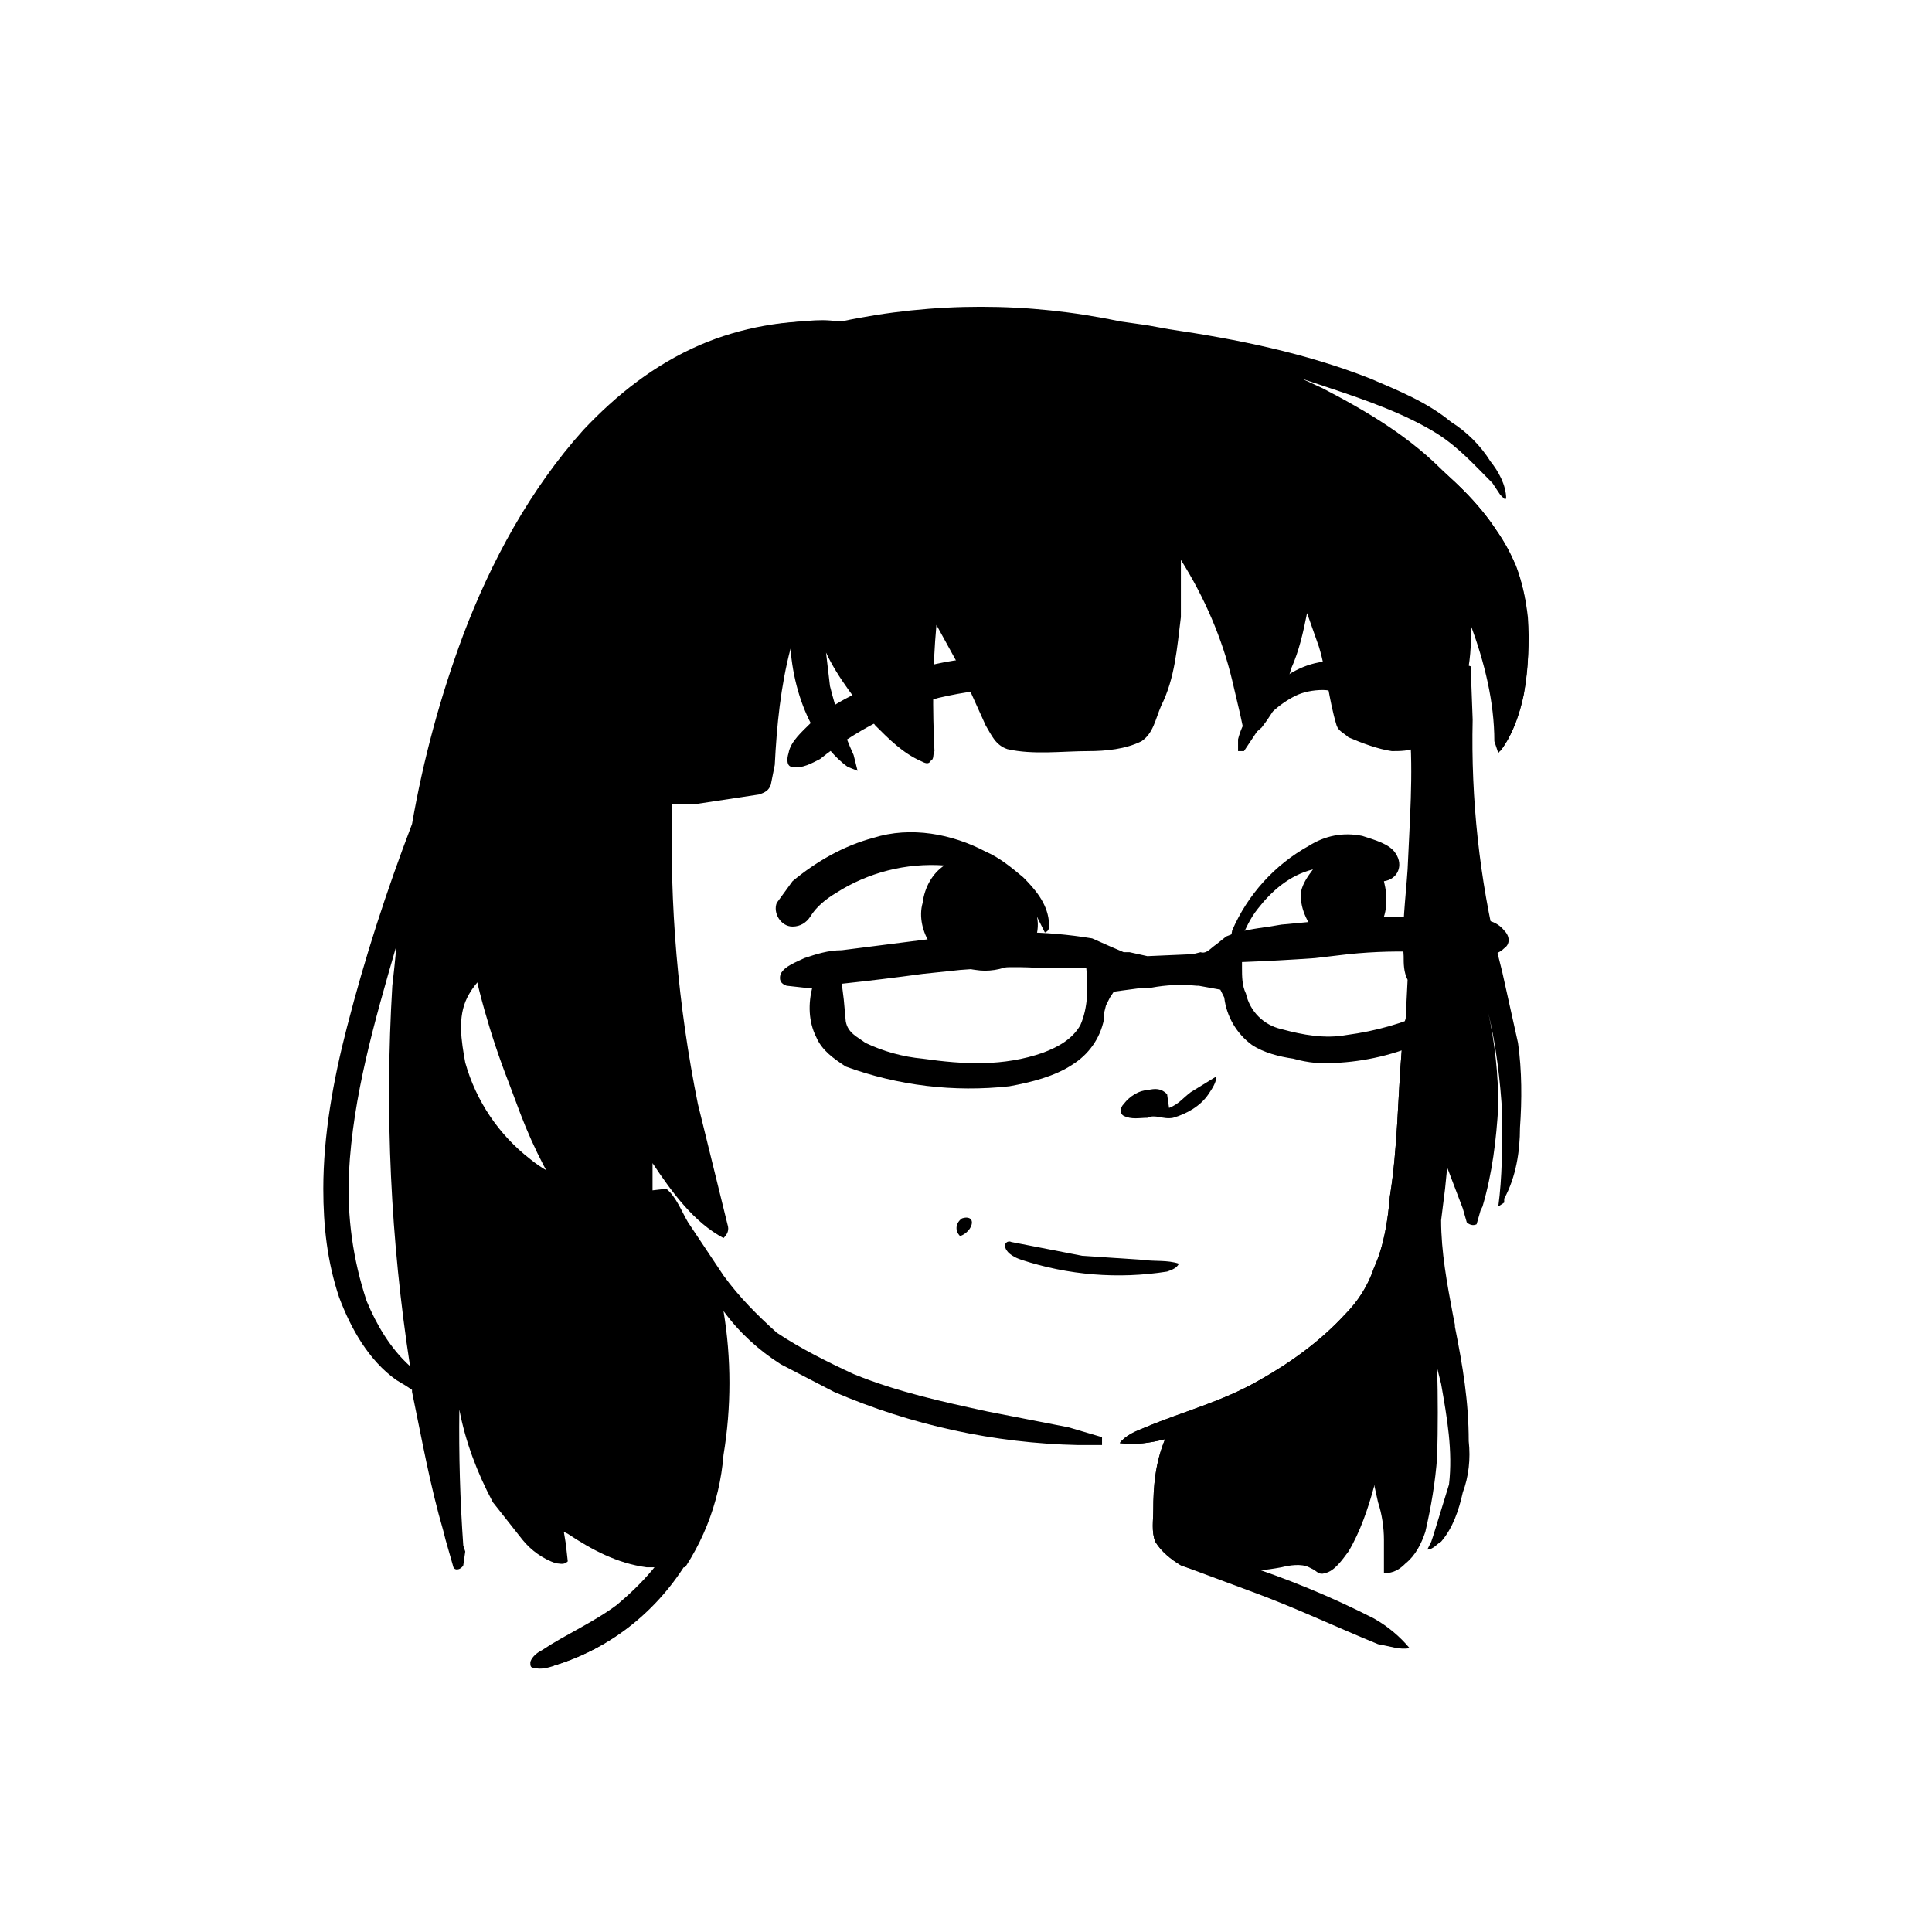
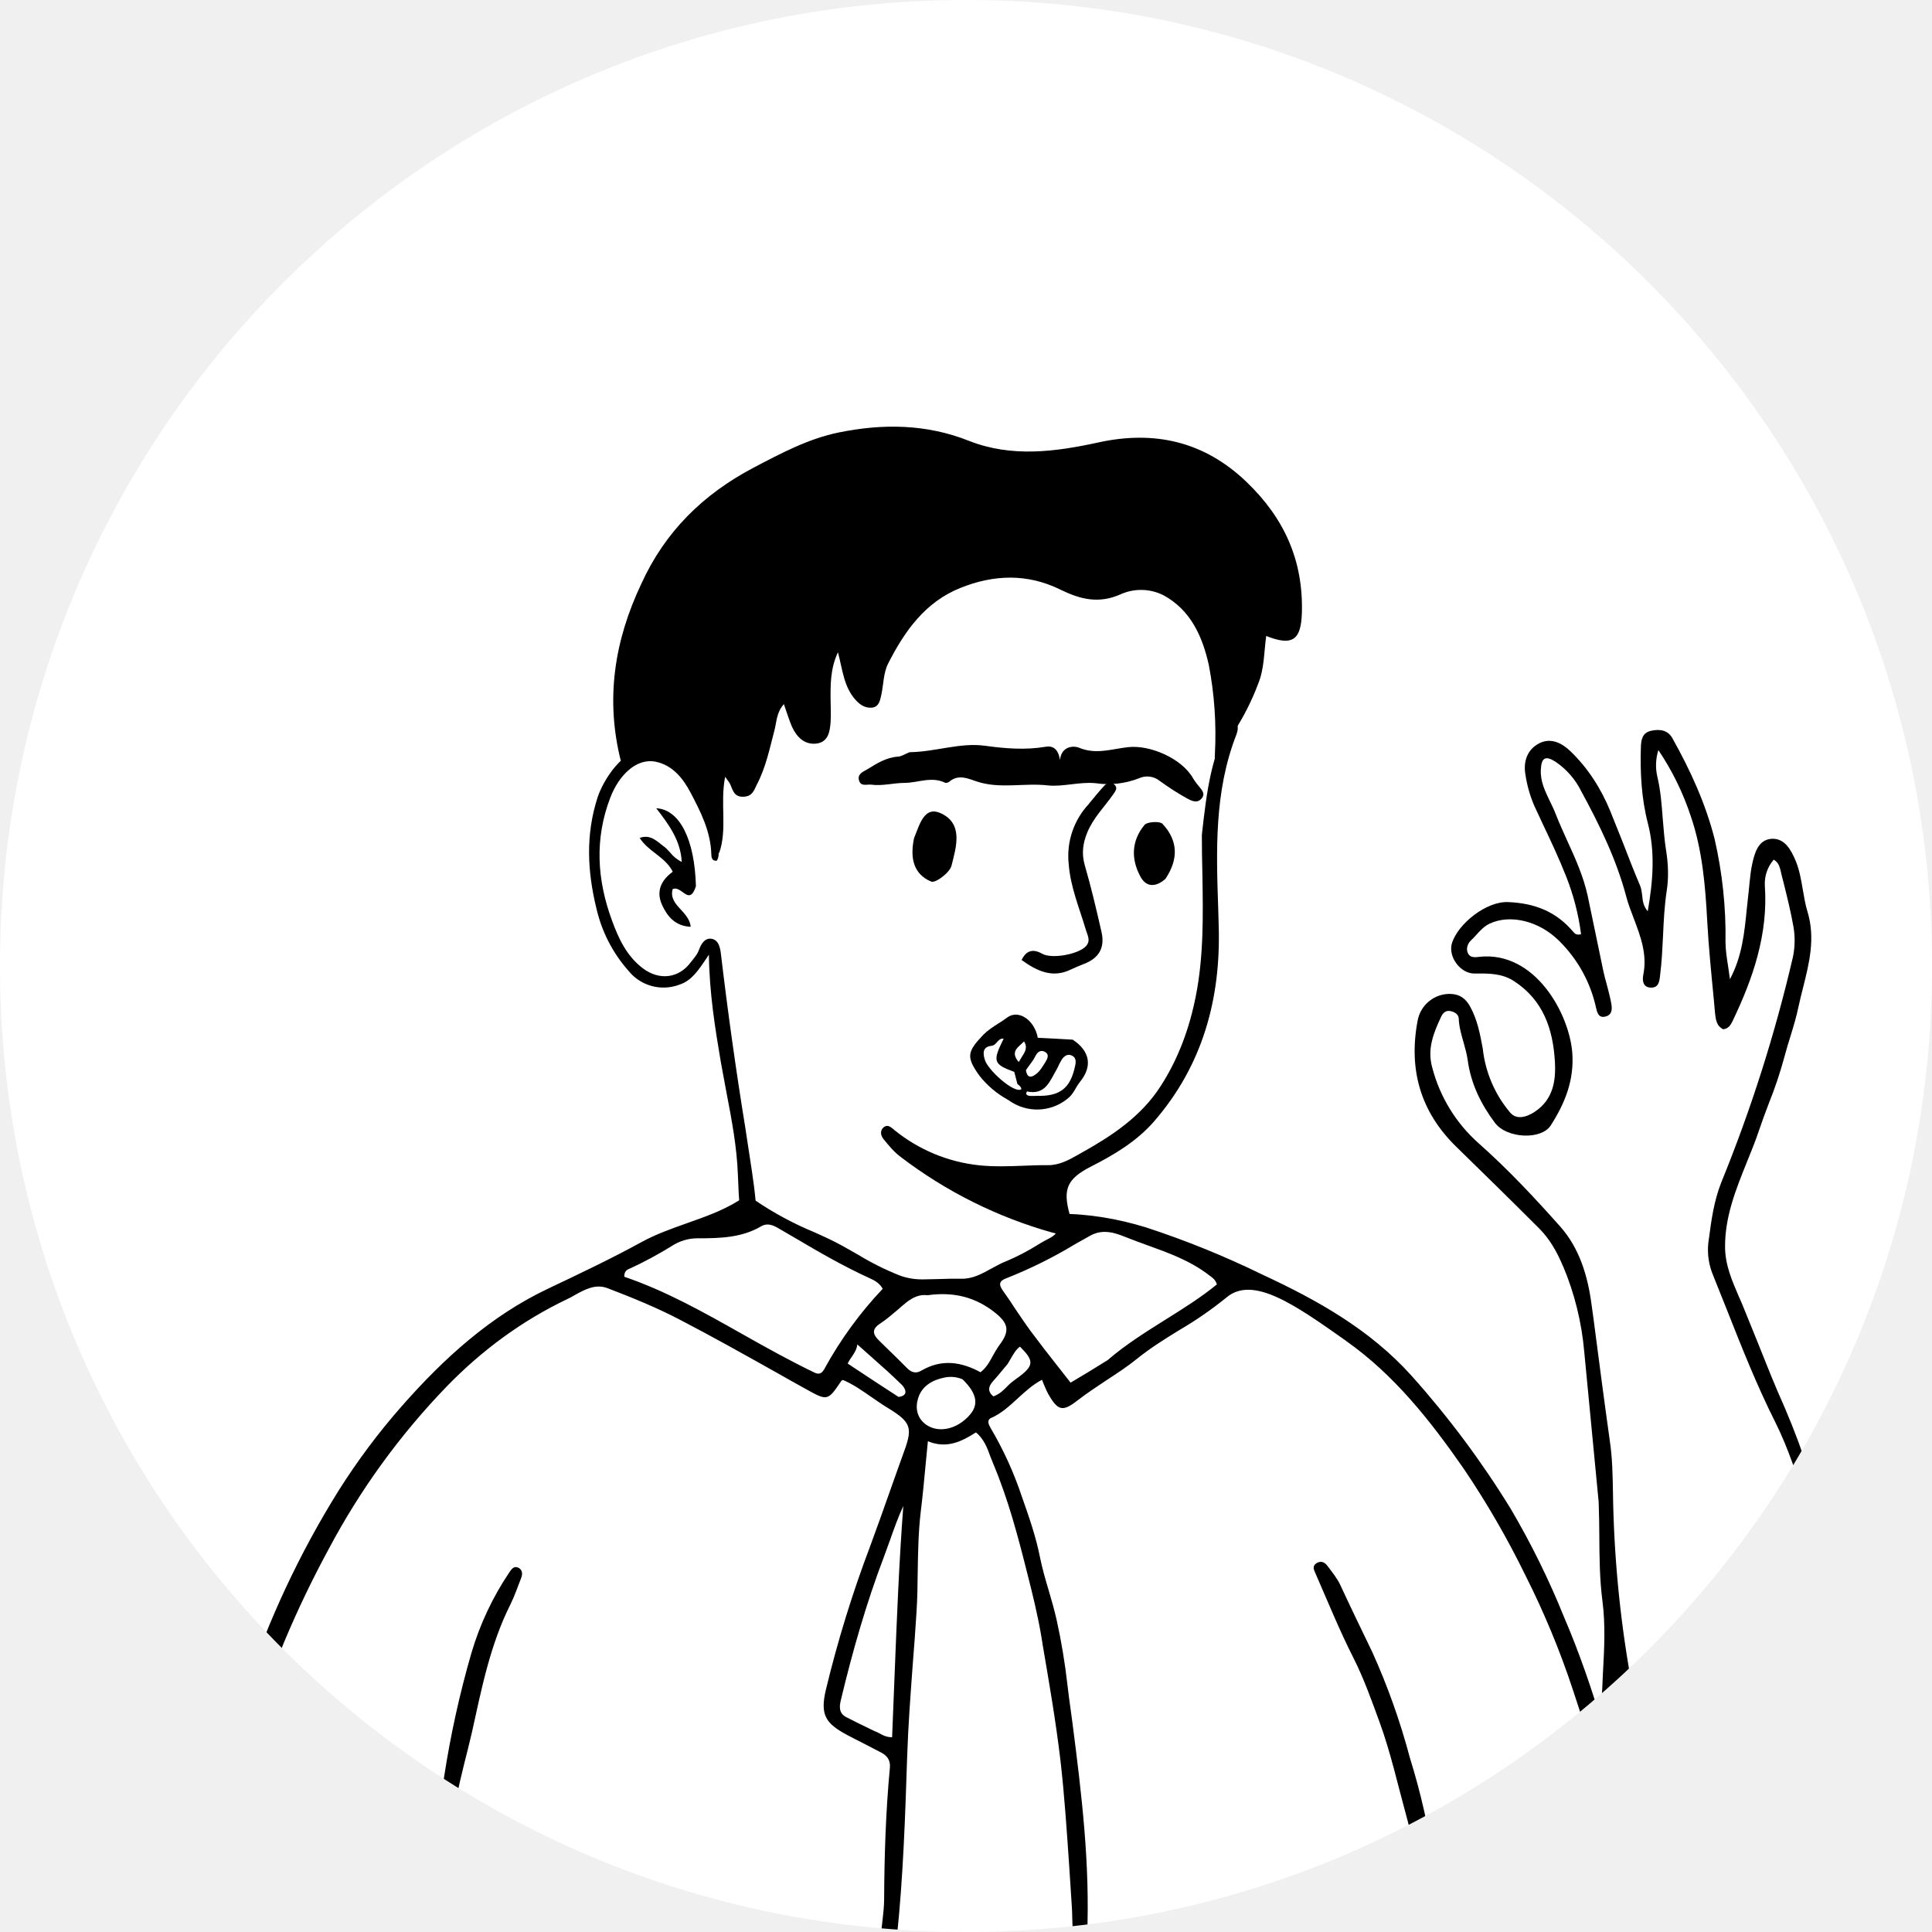
- <svg xmlns="http://www.w3.org/2000/svg" viewBox="0 0 980 980" fill="none" shape-rendering="auto">
+ <svg xmlns="http://www.w3.org/2000/svg" viewBox="0 0 1744 1744" fill="none" shape-rendering="auto">
  <mask id="viewboxMask">
-     <rect width="980" height="980" rx="0" ry="0" x="0" y="0" fill="#fff" />
+     <rect width="1744" height="1744" rx="872" ry="872" x="0" y="0" fill="#fff" />
  </mask>
  <g mask="url(#viewboxMask)">
-     <rect fill="#ffffff" width="980" height="980" x="0" y="0" />
-     <g transform="translate(10 -60)">
-       <path fill-rule="evenodd" clip-rule="evenodd" d="M558 223a340 340 0 0 0-141 0h-5c-23-1-46 3-67 12-23 10-42 25-59 43-27 30-47 67-61 104a538 538 0 0 0-26 96c-13 34-24 68-33 103-7 27-12 55-12 82 0 19 2 37 8 55 6 16 15 32 29 42l5 3 3 2v1c5 24 9 47 16 71l1 4 4 14c1 2 4 1 5-1l1-7-1-3a822 822 0 0 1-2-69c3 16 9 32 17 47l15 19a38 38 0 0 0 17 12c2 0 4 1 6-1l-1-9-1-6 2 1c12 8 25 15 40 17h20c7 0 13-3 20-5 26-5 53-8 79-11a417 417 0 0 1 125 4h1c8 7 17 10 28 12 16 3 33 3 49 0 4-1 10-2 14 0l2 1c2 1 3 3 6 2 5-1 9-7 12-11 6-10 10-22 13-33v-1l2 9c2 6 3 13 3 19v17c5 0 8-2 11-5 5-4 8-10 10-16 3-13 5-25 6-38a841 841 0 0 0 0-45l2 8c3 17 6 34 4 51l-8 26-1 3-2 4c3 0 5-3 7-4 6-7 9-16 11-25 3-8 4-17 3-26 0-20-3-38-7-58v-1l-1-5c-3-16-6-32-6-48l2-16 1-10v-1l8 21 2 7c1 1 3 2 5 1l2-7 1-2c5-17 7-34 8-51a224 224 0 0 0-5-47c4 17 6 34 7 51v1c0 16 0 31-2 46l3-2v-2c6-11 8-24 8-36 1-14 1-29-1-43l-8-36-2-8a463 463 0 0 1-13-120l-1-27-3-1-1-25 1-6 1-2c1-4 6-7 10-5 4 3 4 7 4 11v17a2790 2790 0 0 1 3 54c4-5 7-12 9-18 6-18 6-38 4-56-2-14-7-27-15-38-9-14-22-26-35-37-16-14-35-26-55-35l-2-1-7-4 12 4 3 1c18 6 38 13 54 23 11 7 19 16 28 25l4 6 2 2h1c0-7-4-14-8-19-5-8-12-15-20-20-12-10-27-16-41-22-33-13-68-20-102-25l-11-2-14-2ZM191 541v-1c-11 38-22 76-24 115-1 22 2 44 9 65 5 12 12 24 22 33a906 906 0 0 1-9-193l1-9 1-10Z" fill="#000000" />
-       <path d="M495 234c28 1 56 6 84 15a201 201 0 0 1 100 65c19 25 31 55 35 86a361 361 0 0 1 2 101l-5 34-4 20c-1 2-1 2-3 2-2-4-2-8-2-12-1-15 1-29 2-44 1-24 3-48 1-72l-6-45c-7-28-20-54-40-75-18-18-40-33-63-43-22-9-44-15-67-19-18-3-36-4-54-4a277 277 0 0 0-128 29c-13 9-25 20-35 32a276 276 0 0 0-55 139c-1 24 0 47 8 70l7 15 12 1 1 3c-3 2-7 2-11 3-10 2-20 6-29 12-7 5-14 11-18 19-5 10-3 22-1 33 5 19 17 37 33 49 11 9 25 14 39 16 10 2 20 0 30-1 5 4 8 12 11 17l18 27a136 136 0 0 0 66 50c22 9 45 14 68 19l41 8 17 5v4h-12a535 535 0 0 1-67-8 255 255 0 0 1-84-33c-11-7-21-16-29-27a214 214 0 0 1-16 123c-15 27-40 48-70 57-3 1-7 2-10 1-2 0-2-1-2-3 1-3 4-5 6-6 12-8 26-14 38-23 13-11 24-23 31-38 6-15 10-32 12-49 2-13 3-26 2-40l-4-38-18-36-19 4a88 88 0 0 1-75-38 93 93 0 0 1-20-58c0-9 3-18 8-25s12-13 19-17c5-4 12-6 18-8l-9-24c-5-22-5-45-2-67a292 292 0 0 1 63-149c9-10 18-19 29-26 7-4 14-5 20-9 43-19 90-25 137-22Z" fill="#000" />
-       <path d="M475 243a276 276 0 0 1 121 23c23 10 45 25 63 43 20 21 33 47 40 75l6 45c2 24 0 48-1 72-1 15-3 29-2 44 0 4 0 8 2 12l-1 20c-2 5-2 10-2 16-2 24-2 49-6 74-1 12-3 25-8 36-3 9-8 17-15 24-12 13-27 24-43 33-19 11-39 16-58 24-5 2-10 4-13 8 8 1 15 0 23-2-5 12-6 24-6 36 0 5-1 11 1 16 3 5 8 9 13 12l35 13c22 8 43 18 65 27 2 4 5 7 6 12 6 11 7 23 3 35-5 13-15 24-27 31-16 11-36 19-55 24a494 494 0 0 1-235-7c-20-7-40-14-58-24-14-8-29-18-40-31-6-8-11-19-12-29a122 122 0 0 0 86-107c4-24 4-49 0-73 8 11 18 20 29 27l27 14a331 331 0 0 0 124 27h12v-4l-17-5-41-8c-23-5-46-10-68-19-13-6-27-13-39-21-10-9-19-18-27-29l-18-27c-3-5-6-13-11-17-10 1-20 3-30 1-14-2-28-7-39-16a94 94 0 0 1-33-49c-2-11-4-23 1-33 4-8 11-14 18-19 9-6 19-10 29-12 4-1 8-1 11-3l-1-3-12-1-7-15c-8-23-9-46-7-70a276 276 0 0 1 54-139c10-12 22-23 35-32a277 277 0 0 1 128-30Z" fill="#ffffff" />
-       <path d="M260 571c4 0 7 0 11 2 5 1 11 4 14 8 2 3 2 7 0 10-5 6-12 10-16 16 6 4 14 6 21 9 4 1 8 3 11 6l1 3-8-2-24-7c-4-1-8-3-9-7-1-3 1-7 3-10l15-13c-4-7-15-8-19-15ZM703 577l2 3 2 16a483 483 0 0 1-2 89c-2 11-5 23-10 33a198 198 0 0 1-106 71c-1 14-3 31-2 47l5 5c8 6 18 9 27 12a451 451 0 0 1 68 28c7 4 13 9 18 15-5 1-10-1-16-2-22-9-43-19-65-27l-35-13c-5-3-10-7-13-12-2-5-1-11-1-16 0-12 1-24 6-36-8 2-15 3-23 2 3-4 8-6 13-8 19-8 39-13 58-24 16-9 31-20 43-33 7-7 12-15 15-24 5-11 7-24 8-36 4-25 4-50 6-74 0-6 0-11 2-16Z" fill="#000" />
-       <path d="M490 492c7 3 13 8 19 13 6 6 12 13 13 22 0 2 1 5-2 6l-4-8c2 9-3 20-12 24-6 3-13 4-19 3-9-1-17-6-23-13-4-6-6-14-4-21 1-8 5-15 11-19a90 90 0 0 0-55 14c-5 3-10 7-13 12-2 3-5 5-9 5-6 0-10-7-8-12l8-11c12-10 26-18 41-22 19-6 40-2 57 7ZM681 484c6 2 14 4 17 9 4 6 1 13-6 14 2 8 2 17-3 24-7 9-23 11-31 3-5-6-9-14-8-22 1-4 3-7 6-11-12 3-21 11-28 20-4 5-6 10-9 16l-5 1 1-6a90 90 0 0 1 39-43c8-5 17-7 27-5Z" fill="#000000" />
-       <path d="M503 394c7 0 14 2 19 6 4 2 7 4 8 8 1 2 0 5-2 6-5 1-10-2-14-3l-9-1c-13-1-26 1-39 4a169 169 0 0 0-60 31c-4 2-9 5-14 4-3 0-3-4-2-7 1-6 7-11 12-16 10-9 23-15 35-20 20-9 44-14 66-12ZM659 396c7-2 14-1 20 3 4 3 8 6 9 11 1 3 1 6-2 7s-7 1-10-1c-5-3-9-6-15-6-5 0-10 1-14 3-8 4-16 11-20 19l-6 9h-3v-6c2-8 7-16 13-22 7-8 17-15 28-17Z" fill="#000000" />
-       <path d="M607 606c0 3-2 6-4 9-4 6-11 10-18 12-5 1-9-2-13 0-4 0-8 1-12-1-2-1-2-4 0-6 3-4 8-7 12-7 4-1 7-1 10 2l1 7c5-2 7-5 11-8l13-8Z" fill="#000000" />
-       <path d="M478 678c3-1 5 0 5 2 0 3-3 6-6 7-3-3-2-7 1-9ZM503 690l36 7 30 2c7 1 13 0 19 2-1 2-3 3-6 4a158 158 0 0 1-74-6c-3-1-7-3-8-6-1-2 1-4 3-3Z" fill="#000000" />
-       <path fill-rule="evenodd" clip-rule="evenodd" d="M686 525h37a1149 1149 0 0 0 13 1c7 0 13 1 17 6 3 3 3 7 0 9-4 4-10 4-16 3 2 11 1 21-5 31-4 6-10 9-17 12-14 7-30 11-45 12-9 1-17 0-24-2-7-1-15-3-21-7a35 35 0 0 1-14-24l-2-4-11-2h-1a81 81 0 0 0-23 1h-4l-15 2-2 3-2 4-1 4v3c-2 10-8 18-16 23-9 6-21 9-32 11a183 183 0 0 1-83-10c-6-4-12-8-15-15-4-8-4-17-2-25h-4l-9-1c-3-1-4-3-3-6 2-4 8-6 12-8 6-2 12-4 19-4l55-7c24-3 48-3 72 1l9 4 7 3h3l9 2 23-1 4-1c3 1 5-2 8-4l5-4c7-3 15-4 22-5l6-1 32-3 14-1Zm38 18v8c0 4 0 10-2 14-1 4-4 6-7 8-13 6-27 10-42 12-11 2-22 0-33-3-9-2-16-9-18-18-2-4-2-9-2-13v-3a1133 1133 0 0 0 37-2l17-2a258 258 0 0 1 40-1h10Zm-197 8h-10c-13-1-27 0-40 1l-19 2a1435 1435 0 0 1-41 5l1 8 1 11c1 6 6 8 10 11a86 86 0 0 0 29 8c21 3 41 4 61-3 8-3 15-7 19-14 4-9 4-20 3-29h-14Z" fill="#000000" />
-       <path d="M492 216c35 0 70 7 103 17 23 6 45 14 66 24 23 12 45 25 63 44 15 13 27 28 35 46 3 8 5 17 6 26 1 13 0 26-2 39-2 10-6 22-13 30l-2-6c0-20-5-40-12-59 1 19-3 40-15 55-4 4-8 5-12 7s-9 2-13 2c-7-1-15-4-22-7-2-2-5-3-6-6-4-13-5-27-9-40l-6-17c-2 10-4 19-8 28-3 11-8 21-15 30l-8 7-3-14-4-17c-5-21-14-42-26-61v29c-2 16-3 31-10 45-3 7-4 14-10 18-8 4-18 5-27 5-13 0-28 2-41-1-6-2-8-7-11-12l-14-31-11-20c-2 22-2 43-1 64-1 2 0 4-2 5-1 2-3 1-5 0-9-4-16-11-23-18-9-12-19-24-25-37l2 17c3 12 7 24 12 35l2 8-5-2c-7-5-12-12-17-19-7-12-11-27-12-41-5 19-7 39-8 59l-2 10c-1 3-3 4-6 5l-33 5h-11a670 670 0 0 0 13 152l15 61c1 3 0 5-2 7-15-8-26-23-36-38v63l-3 6a245 245 0 0 1-64-94l-6-16a397 397 0 0 1-27-151c1-40 9-80 26-116a217 217 0 0 1 76-91l31-17c11-4 22-9 34-10 10-1 21-3 31 0 4 1 8-1 12-2 20-4 41-6 61-6Z" fill="#000000" />
+     <rect fill="#ffffff" width="1744" height="1744" x="0" y="0" />
+     <g transform="translate(531 487)">
+       <path d="M554 727.7c-99.2 297-363.8 388.6-503.7 19.8-19.3-50.7 31-69.5 66.2-91.9 24.1-15.3 36.8-28.5 35.3-42.2-7-64.4-36.9-243.8-36.9-243.8l-3-5.8s.7-1.6-2.2 1.2c-3 3-9.9 34.2-37 34.2-24.5 0-49.2-10.9-61-86.3C7.2 285.6 9.6 214 40 201c12.5-5.3 24-7.2 35.2-.8 11.3 6.4-13-22 112-126C268.4 6.4 396.7-3.5 448.5 8 500.3 19.5 552 44.8 574.9 98.5c27.8 65-25.9 114.3-14 262.5-2.2 53.6.8 171.2-146.6 210.6-28 7.5-19.3 48.4 22.7 58.4 67 21 117 72.3 117 97.9" fill="#fff" />
+       <path fill-rule="evenodd" clip-rule="evenodd" d="m554 266.2.1-1.4c4.1-36.4 8.2-71.7 27.1-103.4 6.5 4.4 5.7 10 3.7 15.2-19.9 51.2-18 104.4-16.2 157.6l.4 14c2.1 66.4-14.5 126.8-58.7 177.5-15.4 17.6-35.8 29.8-56.5 40.3-21.4 11-25.9 20.1-19.2 43.6l.8 2.6c1.4 3.9 2.8 7.9-1 11.8-4.5 4.6-9.5 3.3-14.8 1.8l-.6-.1a406.4 406.4 0 0 1-137-68.3c-6-4.4-10.8-10.3-15.5-16.1l-.3-.4c-2.5-3-3-7.8.5-10.4 3.3-2.5 5.8-.5 8.7 1.8l1 .9a145.5 145.5 0 0 0 76.3 31.7c13.4 1.4 26.6.9 40 .4 7.4-.3 14.8-.6 22.3-.5 10.2 0 18.7-4.7 26.7-9.2l2.8-1.6c27.8-15.5 54.3-32.8 72.2-60.7 16.1-25 25.9-52.2 31.6-80.9 7.2-36.1 6.6-72.7 6-109.8-.3-12-.5-24.2-.5-36.4ZM50.6 190.8c21.9-1.7 34 11.2 44.3 26.3a140.4 140.4 0 0 1 22.4 61.5c.5 3.7 1 7.6-1.2 11.3-4.5.6-4.9-3-5-5.6-.5-20.7-9.7-38.7-18.9-56.1-6.6-12.5-16.2-24.6-31.4-27.6-17.2-3.5-33 12-40.8 32.2-14.5 37.6-12 74.6 1.4 111 5.8 15.9 13.1 32.1 27.8 43.2 14.8 11.3 32.7 9.3 43.6-5.7l2-2.5c2-2.6 4-5.1 5-8 2.1-5.8 5.4-11.2 11.3-10.4 6.8 1 8 8.3 8.7 14a3661 3661 0 0 0 22 156.7l5.9 38.8c2.6 17.1 5.6 41.7 3.6 52.1a28 28 0 0 0-.3 2.2c-.4 2.8-.6 5-4.2 5.5-4.9.8-7-2-7.7-6.4-2.3-17-3-23.6-4-49.6-.9-25.2-5.6-50-10.4-74.9l-5-27c-5.2-30.8-10.3-62-10.8-97l-2 3c-7.6 11.3-13.7 20.5-24.5 24a40.5 40.5 0 0 1-46.1-12.5 127.8 127.8 0 0 1-28.8-55.8c-8.4-34-9.9-67.1.9-100.6 5.2-16.1 23.7-44.7 42.2-42Zm34.6 127.5c4.4 3.2 8.4 6 12-5.4-1.1-42.2-14.7-69.2-35.8-70.3 11.2 14.6 22 28.8 23 48.5a32.3 32.3 0 0 1-10.7-8.8c-2-2.2-4-4.4-6.5-6l-3-2.4c-4.8-3.6-9.7-7.4-17.8-4.5 3.8 5.8 9 10 14.3 14 6 4.7 12 9.3 15.6 16.5-10.6 7.7-15.2 17.7-9.7 29.9 4.8 10.5 11.9 19.2 25.9 19.8-.6-6.3-4.7-10.9-8.8-15.4-5-5.4-9.7-10.6-7.5-18.6 3.2-1.5 6.2.7 9 2.7Z" fill="#000" />
    </g>
-     <g transform="translate(10 -60)" />
+     <g transform="translate(178 1057)">
+       <path d="M1304.4 692.5.7 689.2S34 479.5 96.9 360.3c73-138.7 173.6-266 400-320.3 9-2.1 96.1 44.3 128.4 60.3 15 7.4 77.1 2.9 77.1 2.9l110.8-54.9s130.4 42 196.6 79.3c84.2 47.3 179.2 187 223 296 46.6 115.8 71.6 269 71.6 269Z" fill="#fff" />
+       <path fill-rule="evenodd" clip-rule="evenodd" d="M1280.6 615c5.5 25.8 11 51.7 17.5 77.5 4.6 0 8.1 0 11.3-.9a485 485 0 0 1-11.7-60.7c-2-13.1-4-26.2-6.6-39-6.2-30.4-13.2-60.5-22-90-10-33.6-21.4-67-35.3-99.3a734.6 734.6 0 0 0-48.2-97.8 834.7 834.7 0 0 0-89.3-119.8c-37.6-41.9-85.4-68.5-134.7-91.4a816 816 0 0 0-105.3-42.7c-25.6-7.8-52-12.4-79-12.2-6 0-9.3 3.6-5.5 7.6 8.2 8.6 2.4 11.8-3.3 14.9a101.8 101.8 0 0 0-8.9 5A203 203 0 0 1 731 81.2c-4.7 1.8-9.2 4.2-13.7 6.7-8.6 4.8-17.3 9.6-27.3 9.4-7-.1-13.9 0-20.8.3l-14.7.3c-7.2 0-14.3-1.2-21-3.8a247.8 247.8 0 0 1-37.6-18.9c-8.8-5-17.6-10.1-26.8-14.4l-11.6-5.3A298 298 0 0 1 503 26.1c-5.2-3.8-10.2-1.8-14.4.8-14.5 9-30.4 14.6-46.3 20.2-14 5-28 9.9-41 17-27.3 15-55.6 28.4-83.8 41.8-52.5 24.7-94.7 63.1-132.8 106.4-21 23.8-40 49.3-57 76.2a832.4 832.4 0 0 0-84 179l-1.2 3.5a703.8 703.8 0 0 0-20 65.8c-1.6 7.2-3.5 14.3-5.3 21.4-3 11.8-6 23.5-8.4 35.4-6.3 32.9-11.6 66-16.2 99 6.3 0 11.6 0 17.1-1.1 1.3-8.4 2.4-16.6 3.5-24.7 2.2-15.9 4.3-31.5 7.6-46.8l2.6-12.6c6.4-30.6 12.7-61.2 22.6-91 1-2.6 1.8-5.3 2.7-8 9.5-28.6 19-57.3 30.6-85.1a922.1 922.1 0 0 1 39.1-81.4 647.7 647.7 0 0 1 107-147.5c31.5-32.4 67.5-59 108.2-78.5 2.3-1 4.7-2.4 7-3.7 9.2-5.1 19-10.6 30-6.3 22.5 8.6 45 17.8 66.3 29 28.8 15 57.1 30.9 85.5 46.8 8.8 5 17.6 10 26.4 14.8l.5.3c19.8 11 19.8 11 32.4-7.6l.8-.3.5-.2c9.4 4 17.8 10 26.2 15.8 4.8 3.3 9.5 6.6 14.5 9.6 20.4 12.5 22.3 17.5 14.6 38.6-4.5 12.3-8.8 24.7-13.2 37-5.8 16.4-11.6 32.8-17.6 49a1075.7 1075.7 0 0 0-40 129.7c-5.2 22.2-.8 30.2 19.7 41 4.8 2.6 9.7 5 14.6 7.5l15.8 8.2c5.3 2.8 8.3 7 7.7 13.5-3.7 39.4-5 79-5.2 118.6 0 6.2-.7 12.4-1.4 18.6-.7 5.6-1.3 11.2-1.5 16.7h14.3c5.8-54.6 7.6-109.3 9.4-164.2.9-27.5 3-55 5-82.5 1.3-15.7 2.4-31.5 3.4-47.2.8-12 1-24.1 1.1-36.2.3-18.2.6-36.3 2.7-54.4 1.8-14.3 3.1-28.7 4.5-43.5l2-20.5c17 7 30.4.3 43.4-8 7.2 6 10.2 14 13 21.8l2.5 6.3c13.6 32.2 22.5 66 31 99.9 4.6 18 9 36 12.2 54.4l1.3 7.8v.4c6 34.9 12 69.8 16.2 105 3.7 32 5.8 64.3 8 96.5l2.3 35.5c.3 3.4.3 6.8.4 10.3.1 5.6.3 11.4 1.1 17.5 4.9 1.1 8.4 1.1 12.3 0 2.8-65.7-5-129.4-13.2-193.1l-1.7-12.6c-1-7.2-2-14.3-2.8-21.5a563 563 0 0 0-9.8-59c-2-8.8-4.5-17.6-7.1-26.4-3-9.9-5.8-19.8-7.9-30-3.7-18.8-10-36.7-16.3-54.6a322.5 322.5 0 0 0-28.3-62.2c-1.8-3-3.6-7.1.4-9 9.3-4 16.6-10.8 24-17.6 6.8-6.2 13.6-12.5 22-16.9l1.8 4.5c1.3 3 2.5 6 4 8.6 8.6 15.1 13 16 26.6 5.3 8.2-6.3 16.8-12 25.4-17.7 9.5-6.2 19-12.4 27.8-19.5 12-9.7 25.1-17.9 38.3-26a337 337 0 0 0 42.4-29.3c24-20.5 62 6.4 107.8 38.7l.6.5c43.4 30.6 76 72 106 115.2a791.5 791.5 0 0 1 55.8 96.5c16.7 33.2 31 67.5 42.6 102.7a1128.7 1128.7 0 0 1 39 147Zm-714-437c-2.2 3.9-4.2 6.2-8.8 4.3-22.7-10.9-44.4-23-66-35.2-34.7-19.6-69-38.9-106.3-51.6 0-5 2.4-6.2 4.5-7.2l.4-.1c13.1-6 25.8-12.9 38.1-20.5a42.4 42.4 0 0 1 22.9-6.9c20 0 40-.3 58-11 4.8-2.7 9.6-1.3 14.5 1.5l15.8 9.2c22 13 44.2 25.8 67.5 36.4 4.5 2 9 4.6 11.6 9.5a348.2 348.2 0 0 0-52.2 71.5Zm255.7-7.6c16-13.8 34-25 51.8-36.2 16-10 32-20 46.4-31.8-1.4-4.2-3.8-6-6.2-7.6a51 51 0 0 1-1.3-1C896.3 81 877 74 857.5 67c-6.5-2.4-13-4.7-19.4-7.3-9.2-3.7-20.4-7.7-31.9-1.3l-13.9 7.8a409 409 0 0 1-61.7 30.6c-6.6 2.4-7.4 5.6-3.2 11.4 4 5.5 7.7 11.1 11.4 16.8 4.5 6.6 8.9 13.2 13.6 19.6 8.2 11 16.7 22 25.2 32.7l10.8 13.8c11.5-6.8 22-13.1 33.9-20.6Zm-181.9-51.9c5.5-4.2 11.5-7.3 18.8-6.3 24.4-3.4 44 2 61.5 16.1 12 9.7 12.7 16.6 3.4 29-2.2 3-4 6.2-5.8 9.4-3 5.6-6 11-11.2 15-17.7-9.6-35.3-12-53.3-1.5-5.4 3.2-9.4 1.5-13.5-2.7a902 902 0 0 0-16.6-16.4l-7.8-7.6c-5.9-5.7-7.7-10.5 1-16 5.3-3.5 10-7.6 15-11.8 2.7-2.4 5.6-4.9 8.5-7.2Zm-24.3 389.3c3 1.7 6.3 3.4 11.2 3.4l2.3-57.7c2-50.4 4-100.7 7.8-151-4.7 10.1-8.4 20.5-12 30.8l-5.4 14.8c-16.1 42.3-28.5 85.8-39 129.7-1.6 6.5-1.4 12 5 15.3 7.9 4 15.8 8 25.5 12.6 1.6.5 3 1.3 4.6 2.1Zm58.5-321.3a27 27 0 0 1 16.3 1.6c13 12.7 14.7 22.7 6.6 32-11.1 13-28.1 16.9-39.4 9-8.6-6.1-10-15.4-7.3-24 3.4-11 13-16.5 23.8-18.6ZM633.1 204c10.3-1.3 5.3-8.7 2.8-11.1-9-8.8-18.3-17.1-28.4-26l-11.6-10.3c-.6 4.8-2.9 8-5 11.2a37.2 37.2 0 0 0-3.7 6l.2.2c15 10 29.7 19.6 45.7 30Zm94.5-25 4-4.8 2.7-4.6c2.6-4.5 4.8-8.3 8.4-11 12.5 12.3 12.5 16.8.5 26.2-1.2 1-2.4 1.8-3.7 2.7-2.8 2.1-5.7 4.2-8.1 6.8-3.6 3.7-7.1 7.2-12.7 9.2-5.3-4.4-4.7-8.8-.3-13.7 3.2-3.5 6.2-7.1 9.2-10.8Z" fill="#000" />
+       <path d="M1113.7 692.5c-9.3-36.8-12.3-74.6-22.4-111-7.7-28-14-56.7-24-84-7.1-19.3-14-39-23.4-57.6-12.7-25-23.3-51.2-34.6-77-1.3-2.9-3-6.3 1.2-8.9 4.5-2.6 7.6-.4 10 2.8 4 5.4 8.5 10.8 11.3 16.8 9.4 20.3 19.2 40.5 28.9 60.6a612.4 612.4 0 0 1 34 95.6 617.4 617.4 0 0 1 21.8 96.4c2.7 21.4 7.2 42.7 8.8 65.3-3.4 1-7 1-11.6 1ZM210 692.5c1.5-7.9.6-16 .7-24a883 883 0 0 1 12.2-121.6c5.8-37.7 14-75 24.6-111.6A264 264 0 0 1 282 362c2-3 4.3-5.8 8.2-3.7 3.5 2 3.6 5.5 2.3 9-3.2 8-5.8 16-9.6 23.7-18.5 36.7-26.2 76.5-35 116.2-4.5 19.7-10.2 39.2-13.9 59.2a265.4 265.4 0 0 0-5.9 53c.5 24-5 47.4-3.7 72.2-4.5 1-8.8 1-14.3 1Z" fill="#000" />
+     </g>
+     <g transform="translate(266 207)">
+       <path d="M312.8 320.2c21.6-47.5 56-81 101-104.8 24.8-13 49.8-26.4 77.3-32 39.6-8.1 79-7.8 117.7 7.6 38.2 15 77.3 10 116.6 1.4 50.3-11 95.4-1.3 134 35.8 34 32.7 51.1 70.8 49.8 117.8-.7 24.8-8.4 30.5-32.2 21.1-2.1 14.7-1.6 29.6-7.4 43.5a224 224 0 0 1-22.4 44c-6.2 8.7-5.2 20.1-9.9 29.4-8-.8-6.7-6.4-6.6-10.7a333 333 0 0 0-5.5-80c-5.8-25.8-16.3-49.6-41-63a45 45 0 0 0-38.5-.9c-20 9-36.9 4.5-54.8-4.3-29.6-14.5-59.8-13.5-89.9-1.4-32 12.8-50.5 39.2-65.3 68.3-4.3 8.4-4.1 19-6.2 28.5-1.1 5-2.2 10.7-8.5 11.3-5.7.5-10.4-2.3-14.4-6.7-11-12-12-27.7-16.2-43.3-7 15-6.8 29.8-6.6 44.5 0 6 .4 12 0 18-.6 9.2-2.1 19-13.6 20-10.3.8-17.1-6.2-21.2-15.1-2.7-6.2-4.6-12.7-7.4-20.6-6.7 7.6-6.5 15.8-8.4 23.2-4.4 16.7-7.8 33.8-16 49.4-2.6 5.3-4 10.7-12 11-8.3.3-9.5-5.3-11.8-10.7-.8-1.9-2.2-3.5-4.8-7.3-4.8 24 2.2 47-5.4 68.8-5.8-2-5.3-5.9-5.5-9-.7-19.8-8.4-37.6-18.4-53.6-9.9-16-22.5-30.5-45.6-27.6-7.2.9-11.7 6.8-19.3 7-13.9-55.3-6-108 18.4-159.6Z" fill="#000" />
+     </g>
+     <g transform="translate(791 871)">
+       <g fill-rule="evenodd" clip-rule="evenodd">
+         <path d="m124.6 96.7 2.8 10.8c3.4 2.5 5 5.2 1.8 5.3-8 .4-28.1-18-31-26.6-2.4-6.6-2-12.3 5.6-13.1 2.5-.3 4-1.9 5.3-3.5 1.5-1.7 3-3.4 5.9-3-10.2 20.5-9.4 23 9.6 30Zm54.9-5.4c-4.2 20.3-13.8 27.6-35.3 27h-3c-2.8 0-4.7.2-6-2l.8-2c14.3 3.1 19.4-6.3 24.4-15.6l2.5-4.4a44 44 0 0 0 2-3.9c.7-1.7 1.5-3.4 2.6-5 2-2.8 4.7-5.2 8.5-3.8 4.6 1.8 4.3 6 3.5 9.7ZM135 95c1.3 8.7 6.2 6.1 10.2 2.7 2.6-2.3 4.5-5.4 6.4-8.4l1-1.6c1.7-2.8 3.7-6.6 0-8.9-3.5-2.3-6.8-1-9 3.4-1.4 3-3.6 6-6.2 9.4l-2.4 3.4Zm-4.7-23.1 3-2.8c3.5 5.4.9 9.5-2.2 14.3-1 1.4-1.8 2.8-2.6 4.3-6.8-8-2.4-12 1.8-15.8Z" fill="#fff" />
+         <path d="M177.3 67.5c15.6 10.2 18 24 6.8 37.8a45 45 0 0 0-4 6 37 37 0 0 1-5.2 7.5 43.4 43.4 0 0 1-52 5.6l-4.7-3A83.8 83.8 0 0 1 93.1 100C81 83 82 78.4 96.7 63c4-4 8.5-6.9 13-9.8 2.8-1.7 5.6-3.5 8.2-5.5 10.4-8 25 2.1 27.9 18.1 10.2.5 20.4 1 31.5 1.7Zm-33.1 50.7c21.5.7 31-6.6 35.3-27 .8-3.7 1.2-7.8-3.5-9.6-3.8-1.4-6.6 1-8.5 3.8-1 1.6-1.9 3.3-2.7 5-.6 1.3-1.2 2.7-2 4l-2.4 4.3c-5 9.3-10 18.7-24.4 15.5l-.8 2.1c1.3 2.2 3.2 2 6 2h3Zm-19.6-21.5 2.8 10.8c3.4 2.5 5 5.2 1.8 5.3-8 .4-28.1-18-31-26.6-2.3-6.6-2-12.3 5.6-13.1 2.5-.3 4-1.9 5.3-3.5 1.6-1.7 3-3.4 5.9-3-10.2 20.5-9.4 23 9.6 30Zm10.5-1.7c1.3 8.7 6.2 6.1 10.2 2.7 2.6-2.3 4.5-5.4 6.4-8.4l1-1.6c1.7-2.8 3.7-6.6 0-8.9-3.5-2.3-6.8-1-9 3.4-1.4 3-3.6 6-6.2 9.4l-2.4 3.4Zm-4.7-23.1 3-2.8c3.5 5.4.9 9.5-2.2 14.3a65 65 0 0 0-2.6 4.3c-6.8-8-2.4-12 1.8-15.8Z" fill="#000" />
+       </g>
+     </g>
+     <g transform="translate(653 805)" />
+     <g transform="translate(901 668)">
+       <path d="M82 57.5c4.9-6 9.2-11.2 13.8-16.2 2.5-2.8 6-4 9-1.2 3.5 3 1.3 5.8-.8 8.8C96 60.4 86 70.1 80.5 83.4c-4 9.8-5.3 19-2.3 29.6 5.8 19.9 10.5 40 15.1 60.2 3.3 14.4-2.3 23.8-16 29-4 1.6-7.9 3.2-11.7 5-16.4 8-30.4 1.5-44.4-8.6 3.8-8 9.6-10.7 18.5-5.7 8.7 5 32.7.6 39.6-6.8 4.5-5 1.4-9.7 0-14.4-5.8-19.7-14-38.7-15.6-59.8a68.6 68.6 0 0 1 18.4-54.4Z" fill="#000" />
+     </g>
+     <g transform="translate(610 680)">
+       <path d="M215.1 76.6c5-12 9-29.4 24.1-22.5 20.7 9.4 13.9 30.7 9.7 47.4-1.6 6.3-14.5 15.9-18.3 14.3-16.3-6.8-19.2-21.7-15.5-39.2ZM442 113.4c-8.6 7.5-17 7.6-22.2-1.5-9-16-8.6-32.8 3.3-47.2 2.5-3 13.8-3.6 16.3-1 14 15 14.6 31.8 2.6 49.7Z" fill="#000" />
+     </g>
+     <g transform="translate(610 680)" />
+     <g transform="translate(774 657)">
+       <path d="M47.1 22c23.6-.3 45.4-8.9 68.1-5.8 18.2 2.5 36.3 4 54.6.9 6.6-1.2 11.6 2 13 12 1.5-13.5 13.4-12.8 17.1-11.2 15.5 6.6 30.2 1 44.9-.5 20-2 48.5 10.6 58.3 28.4a52 52 0 0 0 4.4 6.1c2.8 3.7 7.3 7.2 3 12.1-4.1 4.6-9.2 1.7-13-.3C289 59 280.8 53.7 273 48a18 18 0 0 0-19-2.4 76.4 76.4 0 0 1-38.9 4.4c-14.4-1.5-29.5 3.4-43 2-21.5-2.5-43.2 3.4-64.2-3.5-8.4-2.8-16.7-6.9-25.1.2-.9.7-2.7 1.3-3.6.9-12.3-6-24.4 0-36.4.1-10.2 0-20.2 3-30.3 1.6-3.8-.5-9.2 2-11-3.6-2-6.2 4-8.2 7.5-10.3C17.4 32.2 26 26.7 36.7 26c3.2-.2 6.3-2.4 10.4-4Z" fill="#000" />
+     </g>
+     <g transform="translate(0 559)">
+       <path d="M1721.2 1194h-235s-39.6-69.5-42-145.1c-.9-24.9 11.2-81.4 6.6-222-3.2-99.7-19.3-218.5-32.2-248.4-9.8-22.6-44-67-79.1-87.4-43.4-25.3-59-78.3-58.2-99.2.8-21 10.3-47.6 26.3-47.6 15.9 0 19.7 29.3 26 58.9 23.5 109.3 84.3 42.8 76.4-15-4.6-32.6-24-66.3-45.4-70.9-22.2-4.8-40.7-2.6-45.7-10.5-5-8 1.5-31.8 18.7-37 17.1-5.3 37.2-16.3 67.7 7.6 30.5 23.8 28.1 25.8 29 6.6 1.7-33-40.7-105.3-48.3-128.2-7.7-22.9-.4-32 11-38.2 11.5-6.2 40.3 35.3 49.2 49.9 17.4 28.8 32.3 119.9 45.2 114.2 12.9-5.8 7.1-68 3.7-99.5-3.7-33.7-12.2-76.2 4.5-75.2s31.4 60.8 42.8 90.8c17 44.7 1 152.4 17.7 150.5 16.7-2 24.3-66.4 23.9-76.9-.5-10.5-1.1-55.9 12-61.8 22.1-9.8 32 53.4 33 73.5.8 21.3-10.1 62.8-18.2 83.3s-37.5 126.6-52.6 156.4c-19.2 37.8-1.2 75.3 14 105.8 15.3 30.5 93.1 259.2 113.9 291.3 20.7 32.2 40.8 83.9 47.7 138.7 7.5 60.7-12.6 135.5-12.6 135.5Z" fill="#fff" />
+       <path fill-rule="evenodd" clip-rule="evenodd" d="M1411 584a257 257 0 0 1 19.1 77.4l13 135.4c.4 10.2.5 20.5.6 30.7.1 19.7.3 39.3 2.8 58.6 2.8 21.7 1.7 43 .5 64.2l-.7 15.6c-.4 9.7-3 19-5.5 28.3a111 111 0 0 0-5.5 33c1.3 36.9 5 73.3 17 108.8 7 21 15.6 40.8 30.9 58h11.7c-3.2-10.5-8.4-20-13.6-29.5-3.7-6.8-7.4-13.5-10.4-20.7a217 217 0 0 1-15.8-62.3c-2.9-28.7-5.6-57.4-.8-86.4.8-4.5 2.2-8.6 3.4-12.4 1-2.7 1.8-5.2 2.3-7.6l1.8 7.1c18.4 73.4 37 148 87.6 211a59 59 0 0 0 16.8 0c-18.3-23.4-36-46.6-46.7-73.5a606 606 0 0 1-28.1-84c-2.4-10-5-20-7.6-29.8-4.5-17-9-34-12.1-51.4a1042 1042 0 0 1-15.7-166.7c-.3-15-.5-30.2-2.7-45.2-5.2-37-10-73.9-14.8-110.8l-1.8-13c-3.4-26-10.9-51-28.3-70.6-23.1-26-47-51.5-73-74.6a137.7 137.7 0 0 1-42.6-69.2c-4.6-16.7 1.3-31 8-45.4 1.4-3.2 4-6 7.9-5.4 4 .6 8 2.8 8.1 7 .3 7.3 2.3 14.3 4.3 21.2 1.5 5.4 3 10.7 3.8 16.2 2.8 21.2 12 39.8 24.5 56.5 11 14.5 42 15.5 50.4 2.5 12.8-20 21.3-40.7 19.5-65.6-2.7-35.3-33.5-92-83.8-86.7l-.6.1c-3.5.4-7.7.8-9.7-3.1-2.3-4.4 0-9.4 2.6-11.8 1.9-1.7 3.5-3.5 5.2-5.4 3.4-3.7 6.8-7.4 11.6-9.7 18.6-8.8 44.7-2.5 62.7 15.4a121.1 121.1 0 0 1 33.4 60.3c.9 4 2.1 10.1 9 8 6.4-1.9 5.5-8.3 4.5-13.1-1-5.2-2.4-10.3-3.7-15.4-1.2-4.3-2.4-8.6-3.3-13l-6.7-32.3-7.3-35c-3.8-17.4-11-33.5-18.4-49.6-3.7-8.2-7.4-16.4-10.7-24.8-1.4-3.7-3.2-7.3-5-11-4.3-9-8.8-18-8.2-28.5.5-11 4.2-12.9 13.2-7.2a68.9 68.9 0 0 1 23.3 26.7c16.4 30.1 31.6 61.3 40.4 94.3 1.8 7 4.4 13.7 7 20.5 6.1 16.1 12.3 32.4 8.6 50.7-.9 4.6-.8 11.3 6.5 11.7 7.3.4 8-5.4 8.6-10.6l.1-1c1.5-11.7 2-23.3 2.6-35 .6-13.8 1.3-27.6 3.4-41.3 1.8-11.7 1.3-23.7-.6-35.7-1.5-9.3-2.2-18.8-3-28.2-1-13-1.9-26-5-38.9-1.8-7.8-1.4-16 1-23.7a243 243 0 0 1 29.4 60.1c10.3 30.3 13 62.3 14.7 94.3 1.3 23.8 3.7 47.5 6 71.3l1 11.3c.6 5.7 1.2 12 7.4 15 4.7-.5 6.7-3.7 8.4-7.2 18.6-38.8 32.3-78.7 29.2-122.6a33.2 33.2 0 0 1 8-23.3c4 2.3 5.1 5.7 6 8.9.8 3.7 1.7 7.3 2.7 11 3.4 13.6 6.8 27.3 9.2 41 1.5 9 1.3 18-.5 26.8a1343.8 1343.8 0 0 1-64.7 203.6c-6.7 17-9 34.2-11.3 51.7l-.4 2.7a59.6 59.6 0 0 0 4.5 30l12.6 31.5c13.4 33.9 26.8 67.7 43.2 100.3 12.3 24.6 20.6 51 28.8 77l4.6 15 1.4 4c8.1 25.5 16.3 51.3 22.7 77.5l4.4 17.7c5.6 22.5 11.2 45 14 68 4.2 32.9 3.8 66 0 99.2l-1.4 13.8c-3.5 34.1-7 68-27.2 97.4h34.6l6-13a205 205 0 0 0 14.7-37.3c11-43.8 11-87.2 1.6-131-2.4-11-5.6-21.8-8.9-32.5a280.3 280.3 0 0 1-11.6-48.6c18.1 25.6 24.7 55 31.3 84.2l1.5 6.6c8.5 37.5 9.3 75.8 8 114-.5 17-4.6 33.3-8.8 50l-1.7 6.7c3.9.8 8 .9 11.8 0l.7-1.4c3.5-7.1 6.7-13.5 7.8-20.8 3.8-25.3 6.5-50.7 6.5-76.1 0-38.4-9.2-75.7-18.6-112.8l-1.5-6.9c-1-5.5-2.2-11-4.8-16.2-11.3-21.8-22.2-43.8-33-65.7l-21-42c-12.3-24.5-21-50.5-29.8-76.6a703.1 703.1 0 0 0-23.6-63.4c-9-20-17-40.4-25.2-60.9l-11.9-29.3c-1.3-3.3-2.7-6.5-4.2-9.8-6.1-14.2-12.3-28.4-12.4-44.5-.2-27.5 9.8-52.2 19.7-76.8 3.9-9.6 7.8-19.1 11-28.8 2.7-8 5.7-16 8.7-23.9a376.2 376.2 0 0 0 14.1-42c1.7-6.5 3.7-13 5.7-19.4 2.6-8.5 5.2-17 7-25.8 1.3-6 2.8-12 4.3-17.9 5.6-22.3 11.1-44.5 3.9-68.3-2-6.4-3-13-4.2-19.7-1.5-8.9-3-17.7-6.4-26-4.2-10-10-20.9-22.1-20-11.8 1-15 12.7-17.2 22.7-1.2 5.3-1.7 10.6-2.3 16l-.8 8-1.8 16.7c-2.1 21.2-4.2 42.7-15.2 63.3l-1.6-11.3c-1.2-7.6-2.3-14.7-2.4-21.8a389 389 0 0 0-9.9-93.7c-8.3-32.4-22-62.1-38.2-91-4.2-7.3-11.6-8.1-19.2-6.4-7.8 1.8-8.9 8-9.1 14.9-.7 23 .5 46 6.3 68.5 6.7 26 4.7 52-.1 79.5-4-4.6-4.6-9.6-5-14.3-.4-3-.7-5.9-1.8-8.6-5.5-12.9-10.6-26-15.6-39l-11.2-28c-8.4-20.6-20.2-39.2-36.2-54.6-7.7-7.4-17.6-12.4-28-7.2-11 5.6-14.7 16.5-12.6 28.4a114 114 0 0 0 8 28.1l7.4 15.9c7.5 15.8 15 31.7 21.4 48a215.3 215.3 0 0 1 13.4 52c-3.8 1-5.5-.3-6.9-2-15.4-18.3-34.6-26-59-27-19.6-.8-44.7 19.3-50.5 36.6-4.1 12.4 7.3 28 20.2 27.9h1.2c11.9-.1 23.6-.2 34.4 6.8 26.5 17.2 35.3 43.3 37 72.9 1 17.6-1.8 34-17.9 44.9-7.5 5-17 8.1-23 .3a107.2 107.2 0 0 1-24.2-57c-2.4-13.2-4.9-26.4-11.6-38.4-4-7.1-9.2-10.7-17.2-11.1a29.4 29.4 0 0 0-30 24c-8.4 44.2 2.5 82.5 35 114.1 25 24.4 49.9 48.8 74.6 73.5 9.7 9.7 16.2 21.3 21.6 34.2Zm277.8 547 .6-3c5-30.2 6-58.5 6.1-88 8 37.6 1 72.7-9.4 107.5l.4-3a689.8 689.8 0 0 1 2.3-13.4Z" fill="#000" />
+     </g>
  </g>
</svg>
